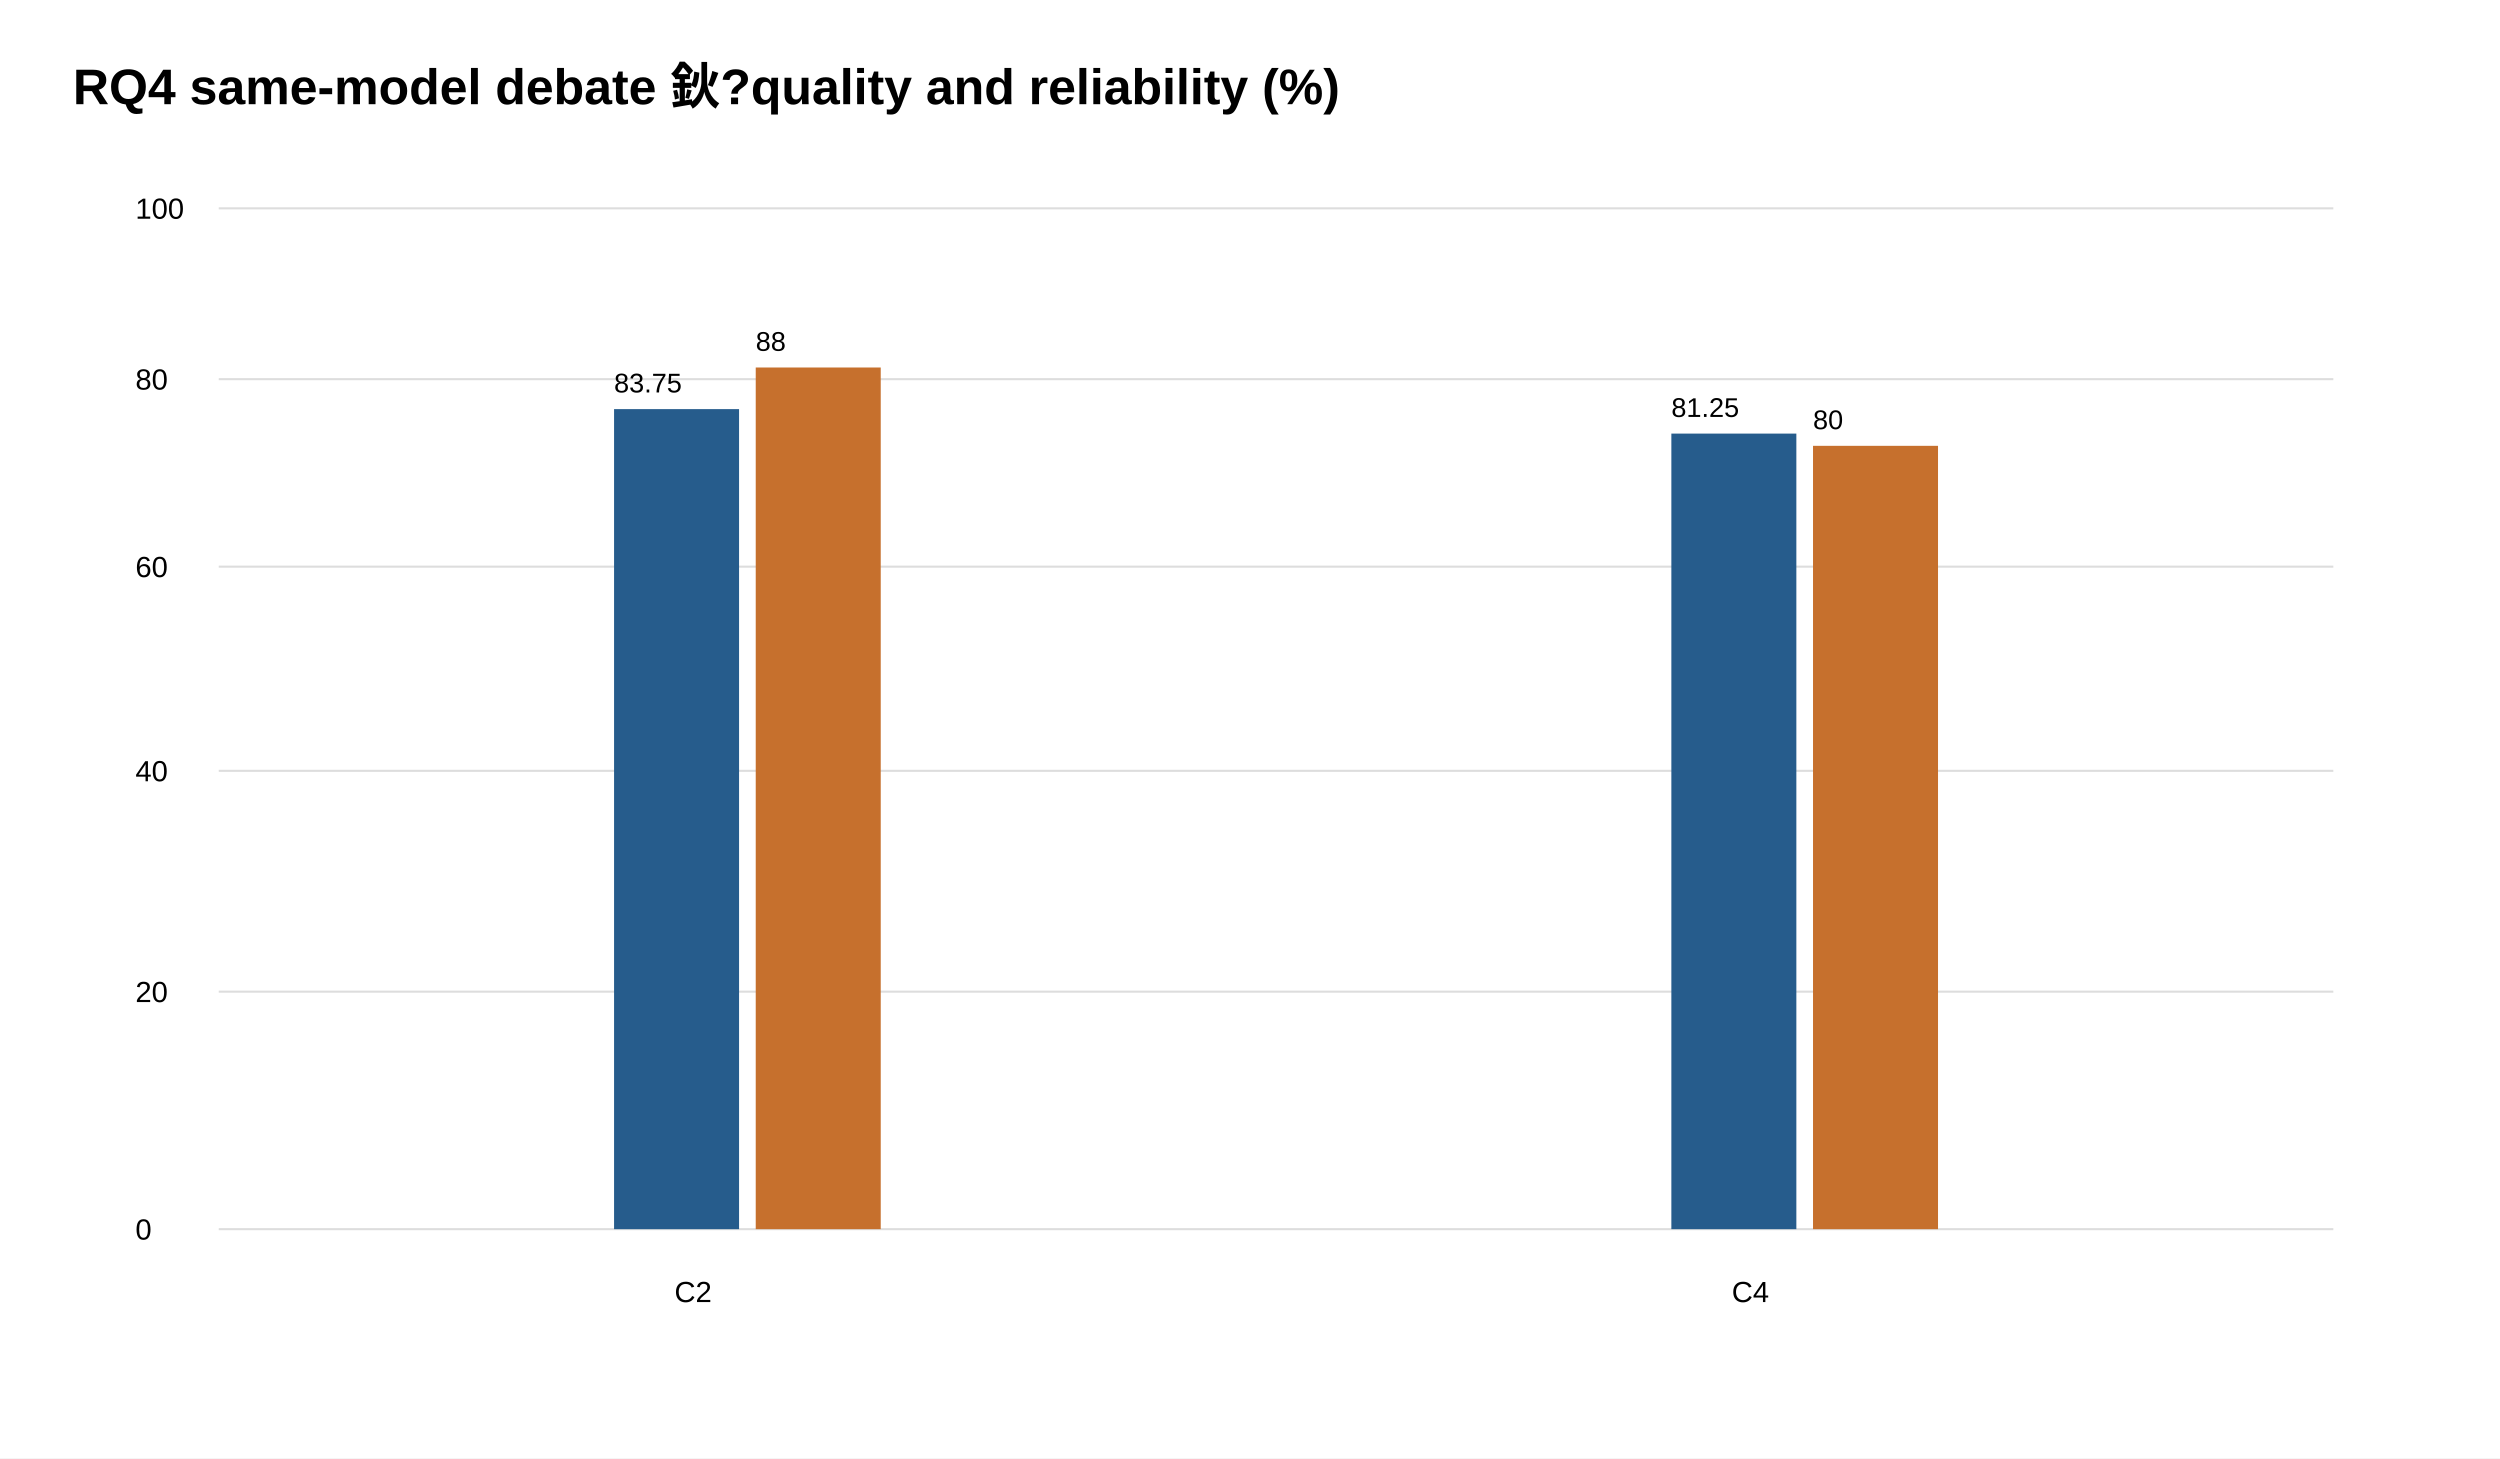
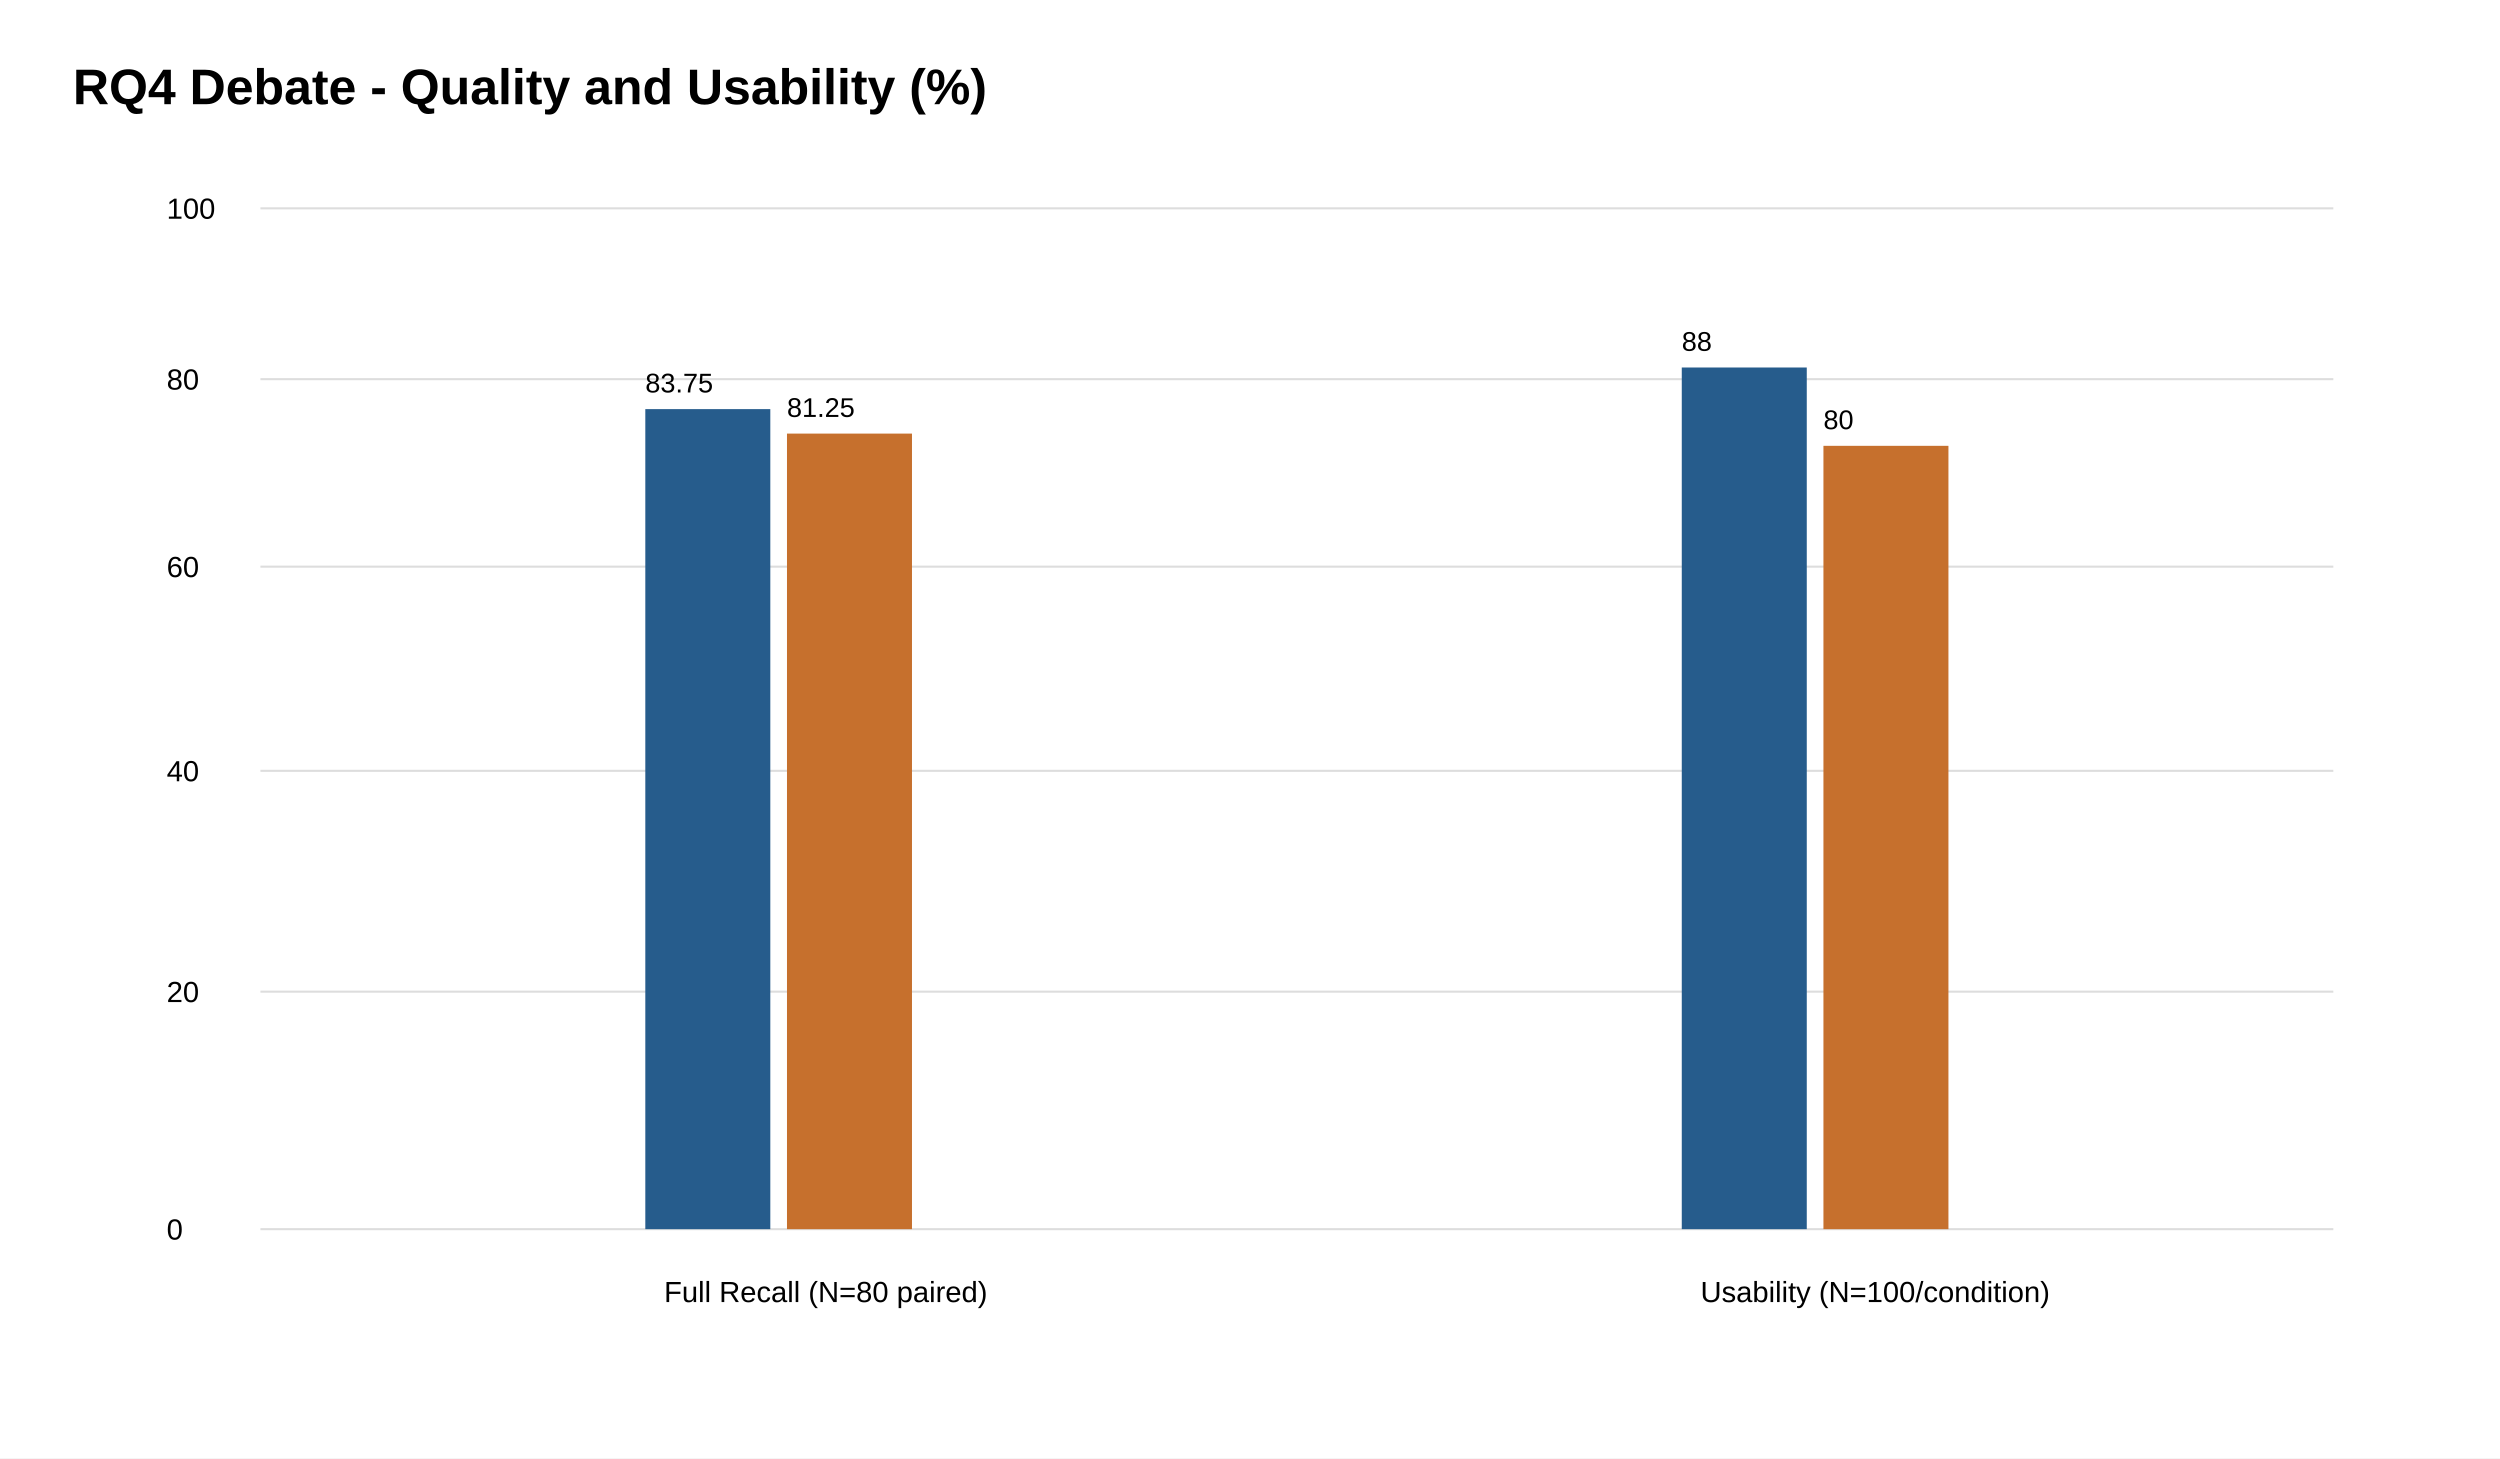
<svg xmlns="http://www.w3.org/2000/svg" width="1200" height="700">
  <rect width="100%" height="100%" fill="white" />
-   <text x="35" y="50" font-family="Arial" font-size="24" font-weight="bold">RQ4 same-model debate 鈥?quality and reliability (%)</text>
-   <line x1="105" y1="590" x2="1120" y2="590" stroke="#ddd" />
-   <text x="65" y="595" font-family="Arial" font-size="14">0</text>
-   <line x1="105" y1="476" x2="1120" y2="476" stroke="#ddd" />
-   <text x="65" y="481" font-family="Arial" font-size="14">20</text>
-   <line x1="105" y1="370" x2="1120" y2="370" stroke="#ddd" />
-   <text x="65" y="375" font-family="Arial" font-size="14">40</text>
-   <line x1="105" y1="272" x2="1120" y2="272" stroke="#ddd" />
-   <text x="65" y="277" font-family="Arial" font-size="14">60</text>
-   <line x1="105" y1="182" x2="1120" y2="182" stroke="#ddd" />
-   <text x="65" y="187" font-family="Arial" font-size="14">80</text>
-   <line x1="105" y1="100" x2="1120" y2="100" stroke="#ddd" />
-   <text x="65" y="105" font-family="Arial" font-size="14">100</text>
-   <text x="323.75" y="625" font-family="Arial" font-size="14">C2</text>
-   <rect x="294.75" y="196.375" width="60" height="393.625" fill="#265c8c" />
-   <text x="294.75" y="188.375" font-family="Arial" font-size="13">83.75</text>
-   <rect x="362.75" y="176.4" width="60" height="413.6" fill="#c6702d" />
-   <text x="362.75" y="168.4" font-family="Arial" font-size="13">88</text>
-   <text x="831.25" y="625" font-family="Arial" font-size="14">C4</text>
-   <rect x="802.25" y="208.125" width="60" height="381.875" fill="#265c8c" />
-   <text x="802.25" y="200.125" font-family="Arial" font-size="13">81.25</text>
-   <rect x="870.25" y="214" width="60" height="376" fill="#c6702d" />
-   <text x="870.25" y="206" font-family="Arial" font-size="13">80</text>
+   <text x="35" y="50" font-family="Arial" font-size="24" font-weight="bold">RQ4 Debate - Quality and Usability (%)</text>
+   <line x1="125" y1="590" x2="1120" y2="590" stroke="#ddd" />
+   <text x="80" y="595" font-family="Arial" font-size="14">0</text>
+   <line x1="125" y1="476" x2="1120" y2="476" stroke="#ddd" />
+   <text x="80" y="481" font-family="Arial" font-size="14">20</text>
+   <line x1="125" y1="370" x2="1120" y2="370" stroke="#ddd" />
+   <text x="80" y="375" font-family="Arial" font-size="14">40</text>
+   <line x1="125" y1="272" x2="1120" y2="272" stroke="#ddd" />
+   <text x="80" y="277" font-family="Arial" font-size="14">60</text>
+   <line x1="125" y1="182" x2="1120" y2="182" stroke="#ddd" />
+   <text x="80" y="187" font-family="Arial" font-size="14">80</text>
+   <line x1="125" y1="100" x2="1120" y2="100" stroke="#ddd" />
+   <text x="80" y="105" font-family="Arial" font-size="14">100</text>
+   <text x="318.75" y="625" font-family="Arial" font-size="14">Full Recall (N=80 paired)</text>
+   <rect x="309.75" y="196.375" width="60" height="393.625" fill="#265c8c" />
+   <text x="309.75" y="188.375" font-family="Arial" font-size="13">83.75</text>
+   <rect x="377.75" y="208.125" width="60" height="381.875" fill="#c6702d" />
+   <text x="377.75" y="200.125" font-family="Arial" font-size="13">81.25</text>
+   <text x="816.25" y="625" font-family="Arial" font-size="14">Usability (N=100/condition)</text>
+   <rect x="807.25" y="176.4" width="60" height="413.6" fill="#265c8c" />
+   <text x="807.25" y="168.4" font-family="Arial" font-size="13">88</text>
+   <rect x="875.25" y="214" width="60" height="376" fill="#c6702d" />
+   <text x="875.25" y="206" font-family="Arial" font-size="13">80</text>
</svg>
